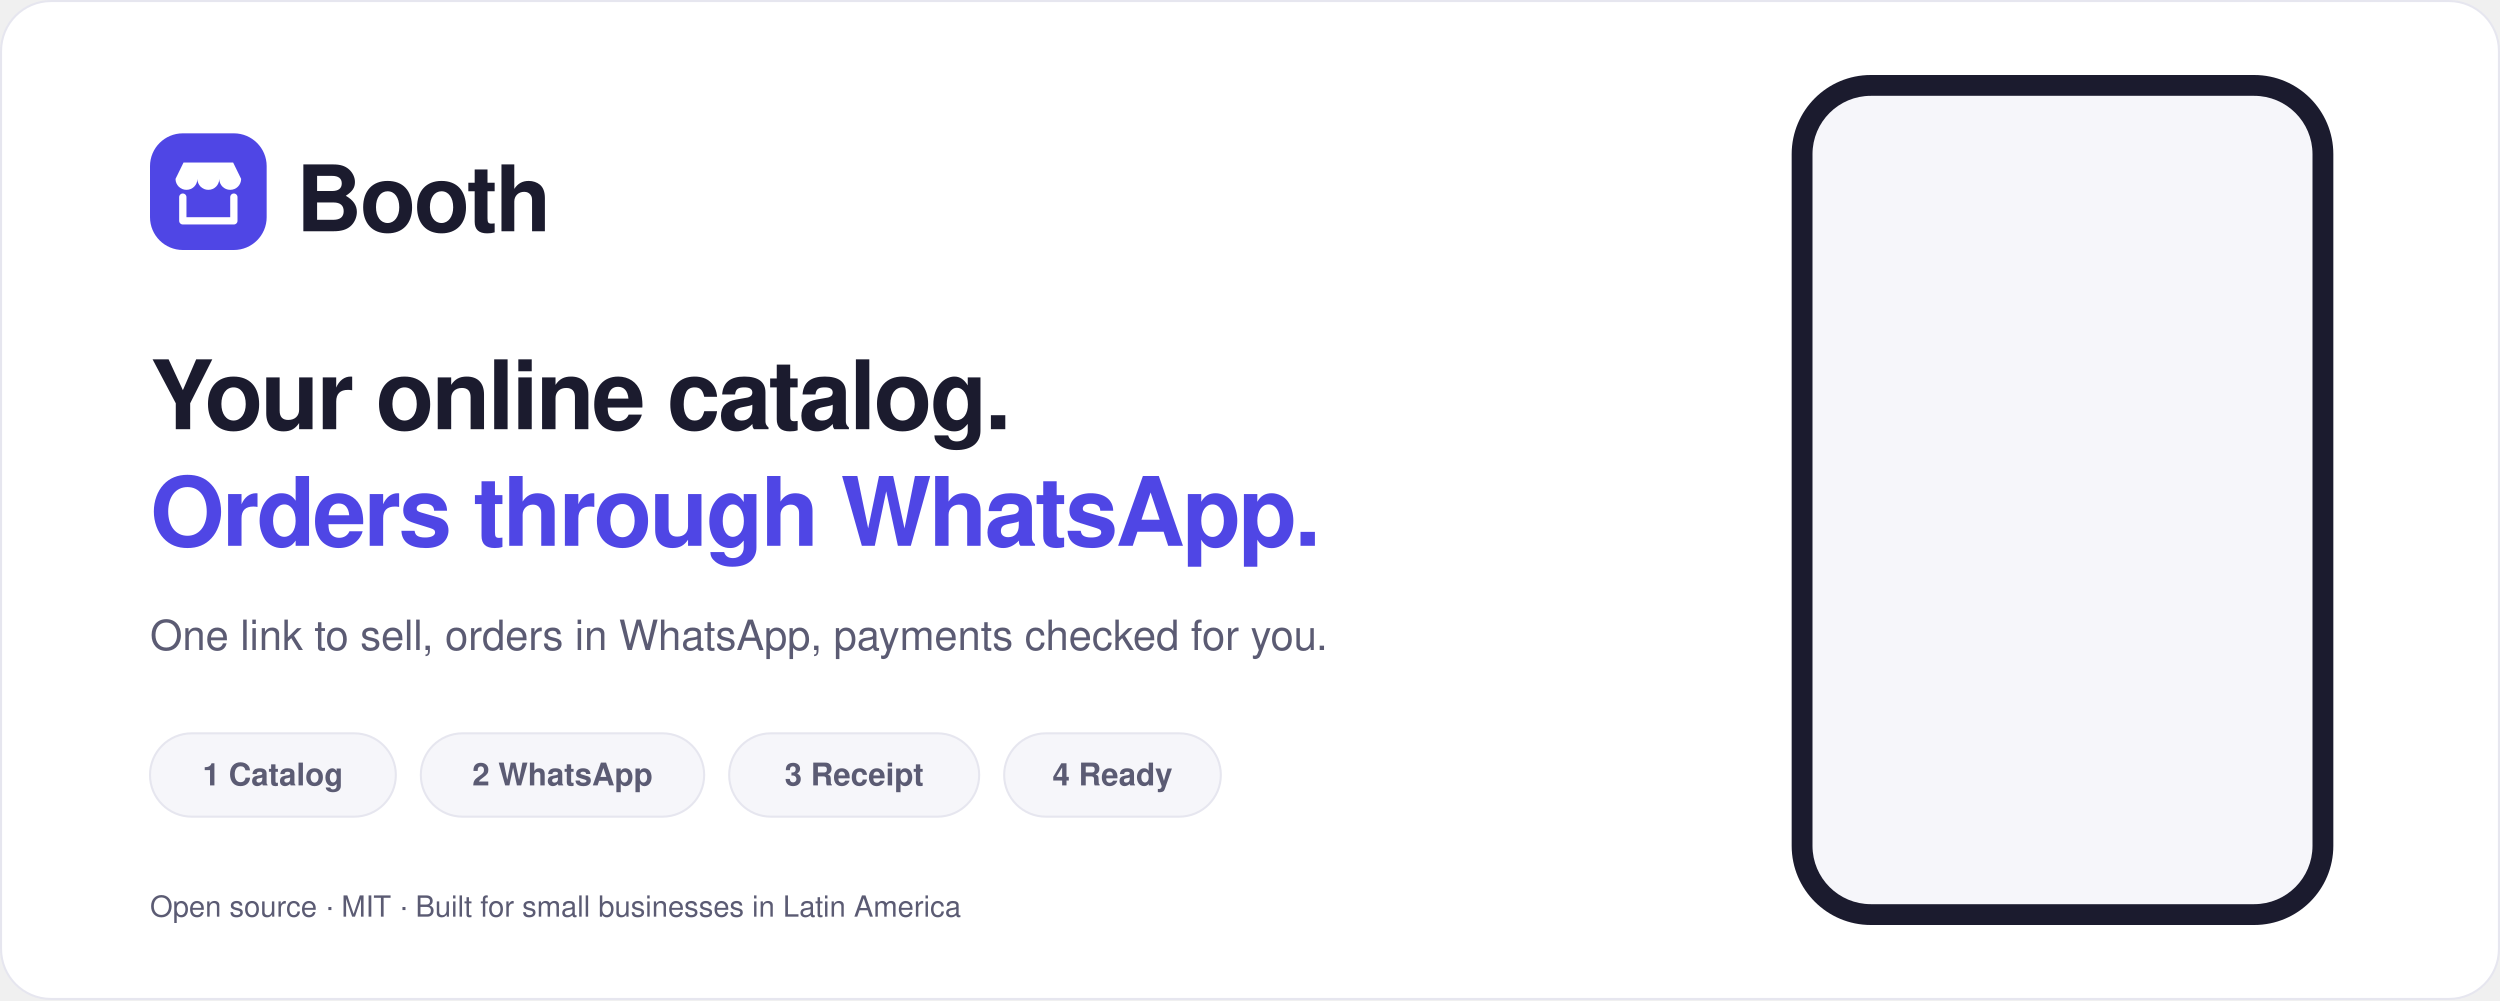
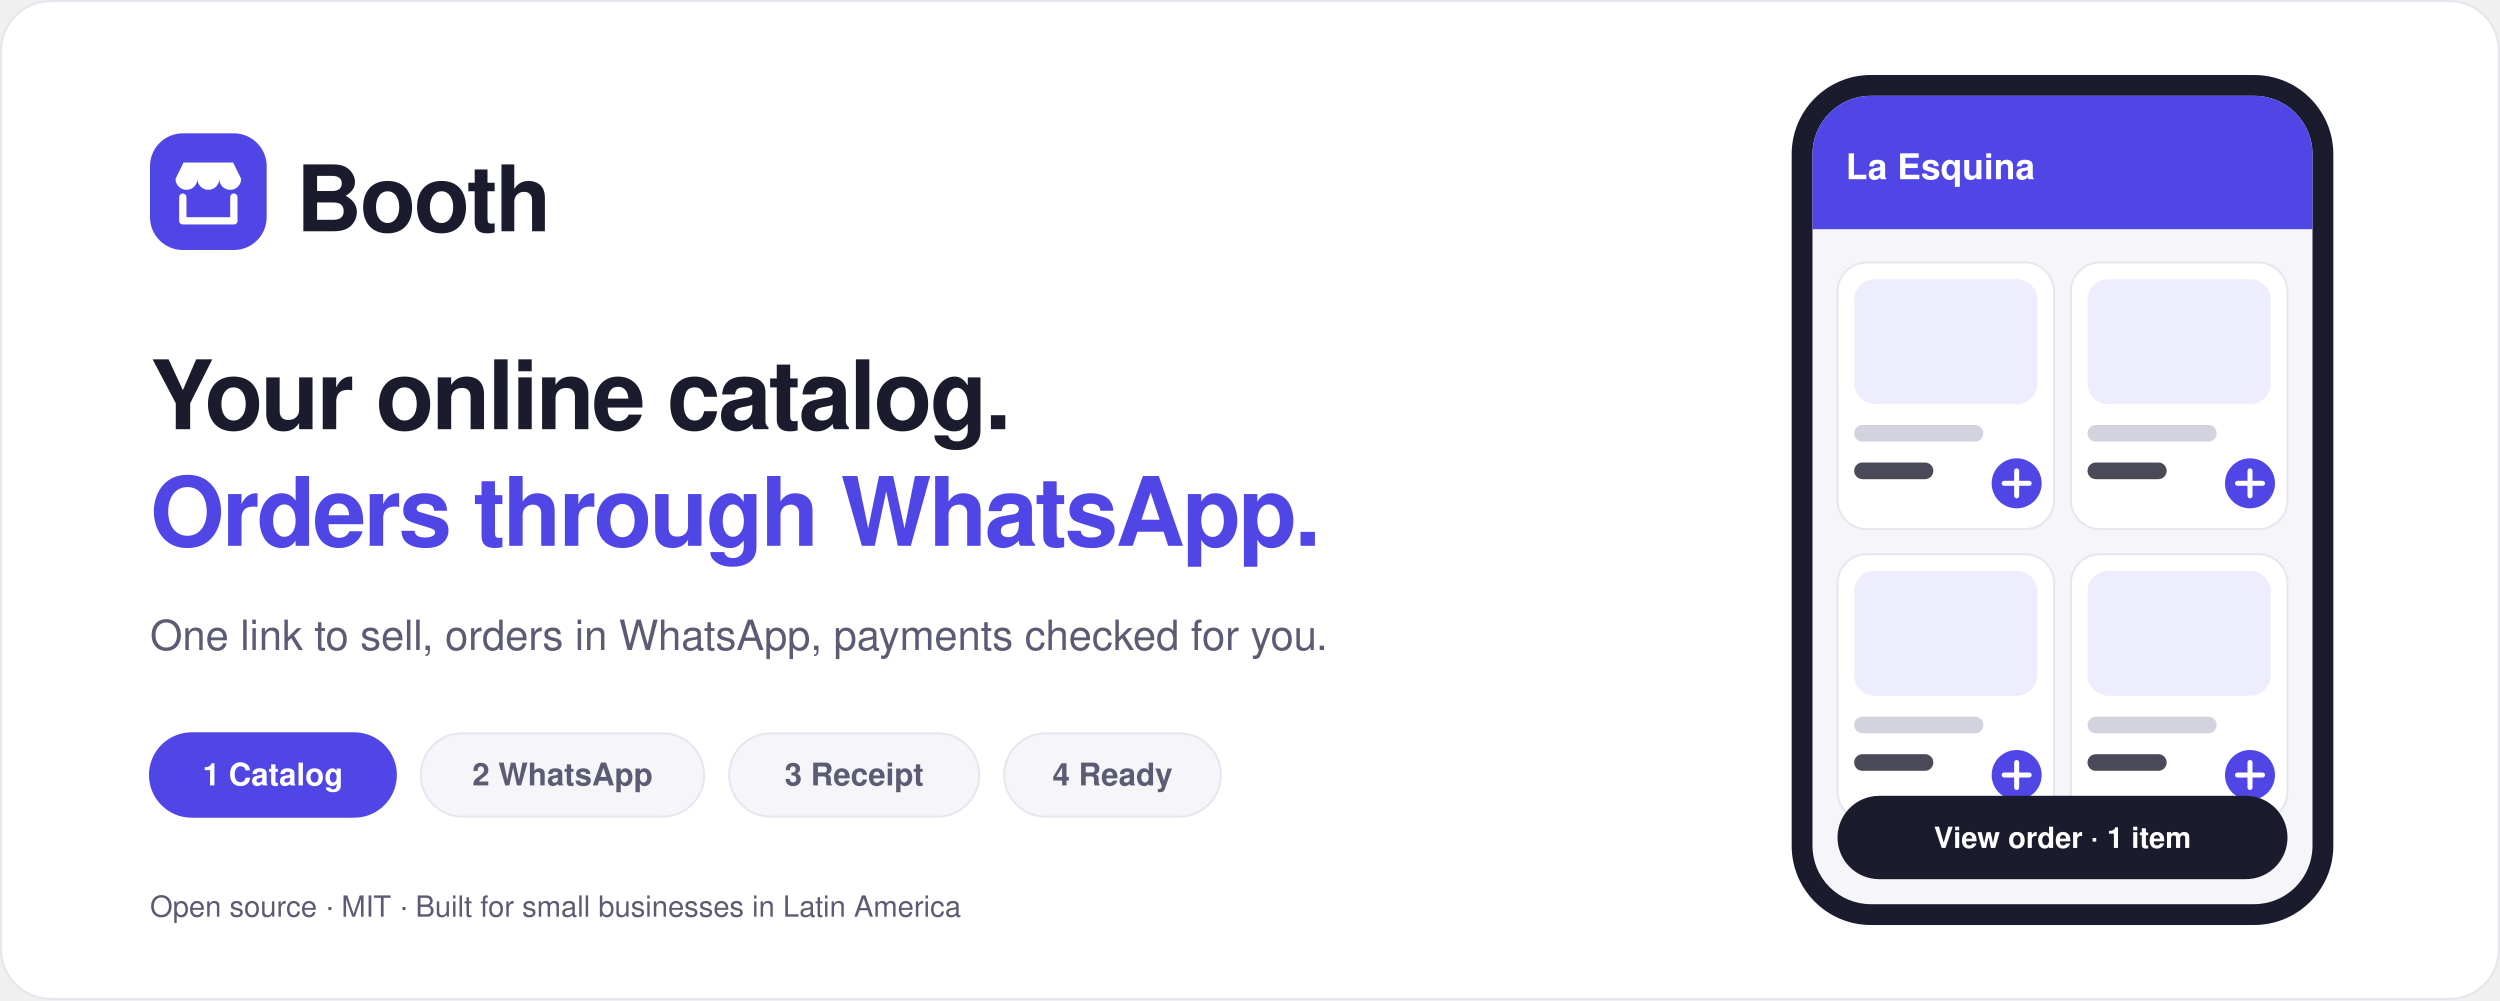
<svg xmlns="http://www.w3.org/2000/svg" viewBox="0 0 1200 480" width="1200" height="480" role="img" aria-label="Booth: your online catalog, orders through WhatsApp">
  <style>
  text{font-family:'Segoe UI',-apple-system,BlinkMacSystemFont,Helvetica,Arial,sans-serif}
  .scene{opacity:0;animation:12s linear infinite}
+   /* Static fallback (viewers that do not run SVG animations): the first step. */
+   .s1{opacity:1}.pill.p1 rect{fill:#4F46E5;stroke:#4F46E5}.pill.p1 text{fill:#FFFFFF}
+   .d2,.d3{fill:#D3D3E0}
  .s1{animation-name:s1}.s2{animation-name:s2}.s3{animation-name:s3}.s4{animation-name:s4}
  @keyframes s1{0%{opacity:0}2%,23%{opacity:1}25%,100%{opacity:0}}@keyframes s2{0%,25%{opacity:0}27%,48%{opacity:1}50%,100%{opacity:0}}@keyframes s3{0%,50%{opacity:0}52%,73%{opacity:1}75%,100%{opacity:0}}@keyframes s4{0%,75%{opacity:0}77%,98%{opacity:1}100%{opacity:0}}
  .pill rect{fill:#F6F6FA;stroke:#E6E6EF;animation:12s linear infinite}
  .pill text{fill:#5B5B73;animation:12s linear infinite}
  .p1 rect{animation-name:r1}.p2 rect{animation-name:r2}.p3 rect{animation-name:r3}.p4 rect{animation-name:r4}
  .p1 text{animation-name:t1}.p2 text{animation-name:t2}.p3 text{animation-name:t3}.p4 text{animation-name:t4}
  @keyframes r1{0%,24%{fill:#4F46E5;stroke:#4F46E5}25%,99%{fill:#F6F6FA;stroke:#E6E6EF}100%{fill:#4F46E5;stroke:#4F46E5}}@keyframes t1{0%,24%{fill:#FFFFFF}25%,99%{fill:#5B5B73}100%{fill:#FFFFFF}}@keyframes r2{0%,25%{fill:#F6F6FA;stroke:#E6E6EF}26%,49%{fill:#4F46E5;stroke:#4F46E5}50%,100%{fill:#F6F6FA;stroke:#E6E6EF}}@keyframes t2{0%,25%{fill:#5B5B73}26%,49%{fill:#FFFFFF}50%,100%{fill:#5B5B73}}@keyframes r3{0%,50%{fill:#F6F6FA;stroke:#E6E6EF}51%,74%{fill:#4F46E5;stroke:#4F46E5}75%,100%{fill:#F6F6FA;stroke:#E6E6EF}}@keyframes t3{0%,50%{fill:#5B5B73}51%,74%{fill:#FFFFFF}75%,100%{fill:#5B5B73}}@keyframes r4{0%,75%{fill:#F6F6FA;stroke:#E6E6EF}76%,99%{fill:#4F46E5;stroke:#4F46E5}100%,100%{fill:#F6F6FA;stroke:#E6E6EF}}@keyframes t4{0%,75%{fill:#5B5B73}76%,99%{fill:#FFFFFF}100%,100%{fill:#5B5B73}}
  .tap{transform-box:fill-box;transform-origin:center;animation:tap 12s ease-out infinite}
  @keyframes tap{0%,8%{transform:scale(1)}10%{transform:scale(.8)}13%,100%{transform:scale(1)}}
  .cart{animation:cart 12s ease-out infinite}
  @keyframes cart{0%,10%{transform:translateY(70px)}14%,100%{transform:translateY(0)}}
  .bubble{transform-box:fill-box;transform-origin:right bottom;animation:bubble 12s ease-out infinite}
  @keyframes bubble{0%,26%{transform:scale(.7);opacity:0}30%,100%{transform:scale(1);opacity:1}}
  .ticks{animation:ticks 12s linear infinite}
  @keyframes ticks{0%,35%{opacity:0}37%,100%{opacity:1}}
  .check{stroke-dasharray:48;animation:check 12s ease-out infinite}
  @keyframes check{0%,57%{stroke-dashoffset:48}62%,100%{stroke-dashoffset:0}}
  .verdict{animation:verdict 12s linear infinite}
  @keyframes verdict{0%,61%{opacity:0}64%,100%{opacity:1}}
  .progress{transform-box:fill-box;transform-origin:top;animation:progress 12s ease-in-out infinite}
  @keyframes progress{0%,79%{transform:scaleY(0)}90%,100%{transform:scaleY(1)}}
  .d2{animation:d2 12s linear infinite}@keyframes d2{0%,83%{fill:#D3D3E0}84%,100%{fill:#4F46E5}}
  .d3{animation:d3 12s linear infinite}@keyframes d3{0%,89%{fill:#D3D3E0}90%,100%{fill:#16865A}}
  .ready{transform-box:fill-box;transform-origin:center;animation:ready 12s ease-out infinite}
  @keyframes ready{0%,89%{transform:scale(.6);opacity:0}93%,100%{transform:scale(1);opacity:1}}
  @media (prefers-reduced-motion:reduce){
    *{animation:none!important}
    .s1{opacity:1}.p1 rect{fill:#4F46E5;stroke:#4F46E5}.p1 text{fill:#FFFFFF}
  }
</style>
  <defs>
    <clipPath id="screen">
      <rect x="870" y="46" width="240" height="388" rx="28" />
    </clipPath>
  </defs>
  <rect x=".5" y=".5" width="1199" height="479" rx="24" fill="#FFFFFF" stroke="#E6E6EF" />
  <g transform="translate(72 64) scale(1.75)">
    <rect width="32" height="32" rx="9" fill="#4F46E5" />
    <path d="M7 12.5 9.2 8h13.6L25 12.5c0 1.66-1.34 3-3 3s-3-1.34-3-3c0 1.66-1.34 3-3 3s-3-1.34-3-3c0 1.66-1.34 3-3 3s-3-1.34-3-3Z" fill="#fff" />
    <path d="M9 17.5V24h14v-6.5" fill="none" stroke="#fff" stroke-width="2" stroke-linecap="round" stroke-linejoin="round" />
  </g>
  <text x="142" y="111" font-size="44" font-weight="800" fill="#1B1B2E" letter-spacing="-1">Booth</text>
  <text x="72" y="206" font-size="46" font-weight="800" fill="#1B1B2E" letter-spacing="-1.2">Your online catalog.</text>
  <text x="72" y="262" font-size="46" font-weight="800" fill="#4F46E5" letter-spacing="-1.2">Orders through WhatsApp.</text>
  <text x="72" y="312" font-size="20" fill="#5B5B73">One link to sell, orders in WhatsApp, payments checked for you.</text>
  <g class="pill p1">
    <rect x="72" y="352" width="118" height="40" rx="20" />
    <text x="131" y="377" text-anchor="middle" font-size="15" font-weight="700">1  Catalog</text>
  </g>
  <g class="pill p2">
    <rect x="202" y="352" width="136" height="40" rx="20" />
    <text x="270" y="377" text-anchor="middle" font-size="15" font-weight="700">2  WhatsApp</text>
  </g>
  <g class="pill p3">
    <rect x="350" y="352" width="120" height="40" rx="20" />
    <text x="410" y="377" text-anchor="middle" font-size="15" font-weight="700">3  Receipt</text>
  </g>
  <g class="pill p4">
    <rect x="482" y="352" width="104" height="40" rx="20" />
    <text x="534" y="377" text-anchor="middle" font-size="15" font-weight="700">4  Ready</text>
  </g>
  <text x="72" y="440" font-size="14" fill="#5B5B73">Open source · MIT · Built for small businesses in Latin America</text>
  <rect x="860" y="36" width="260" height="408" rx="38" fill="#1B1B2E" />
  <rect x="870" y="46" width="240" height="388" rx="28" fill="#F6F6FA" />
  <g clip-path="url(#screen)">
    <g class="scene s1">
      <rect x="870" y="46" width="240" height="64" fill="#4F46E5" />
      <text x="886" y="86" font-size="17" font-weight="800" fill="#fff">La Esquina</text>
      <rect x="882" y="126" width="104" height="128" rx="14" fill="#FFFFFF" stroke="#E6E6EF" />
      <rect x="890" y="134" width="88" height="60" rx="10" fill="#EEEDFD" />
      <rect x="890" y="204" width="62" height="8" rx="4" fill="#D3D3E0" />
      <rect x="890" y="222" width="38" height="8" rx="4" fill="#1B1B2E" opacity=".8" />
      <g class="tap">
        <circle cx="968" cy="232" r="12" fill="#4F46E5" />
        <path d="M968 226v12M962 232h12" stroke="#fff" stroke-width="2.4" stroke-linecap="round" />
      </g>
      <rect x="994" y="126" width="104" height="128" rx="14" fill="#FFFFFF" stroke="#E6E6EF" />
      <rect x="1002" y="134" width="88" height="60" rx="10" fill="#EEEDFD" />
      <rect x="1002" y="204" width="62" height="8" rx="4" fill="#D3D3E0" />
      <rect x="1002" y="222" width="38" height="8" rx="4" fill="#1B1B2E" opacity=".8" />
      <g class="">
        <circle cx="1080" cy="232" r="12" fill="#4F46E5" />
        <path d="M1080 226v12M1074 232h12" stroke="#fff" stroke-width="2.4" stroke-linecap="round" />
      </g>
      <rect x="882" y="266" width="104" height="128" rx="14" fill="#FFFFFF" stroke="#E6E6EF" />
      <rect x="890" y="274" width="88" height="60" rx="10" fill="#EEEDFD" />
      <rect x="890" y="344" width="62" height="8" rx="4" fill="#D3D3E0" />
      <rect x="890" y="362" width="38" height="8" rx="4" fill="#1B1B2E" opacity=".8" />
      <g class="">
        <circle cx="968" cy="372" r="12" fill="#4F46E5" />
        <path d="M968 366v12M962 372h12" stroke="#fff" stroke-width="2.4" stroke-linecap="round" />
      </g>
      <rect x="994" y="266" width="104" height="128" rx="14" fill="#FFFFFF" stroke="#E6E6EF" />
      <rect x="1002" y="274" width="88" height="60" rx="10" fill="#EEEDFD" />
      <rect x="1002" y="344" width="62" height="8" rx="4" fill="#D3D3E0" />
      <rect x="1002" y="362" width="38" height="8" rx="4" fill="#1B1B2E" opacity=".8" />
      <g class="">
        <circle cx="1080" cy="372" r="12" fill="#4F46E5" />
        <path d="M1080 366v12M1074 372h12" stroke="#fff" stroke-width="2.4" stroke-linecap="round" />
      </g>
      <g class="cart">
        <rect x="882" y="382" width="216" height="40" rx="20" fill="#1B1B2E" />
        <text x="990" y="407" text-anchor="middle" font-size="14" font-weight="700" fill="#FFFFFF">View order · 1 item</text>
      </g>
    </g>
    <g class="scene s2">
      <rect x="870" y="46" width="240" height="60" fill="#0F766E" />
      <circle cx="900" cy="78" r="13" fill="#fff" opacity=".3" />
      <text x="922" y="83" font-size="15" font-weight="700" fill="#fff">La Esquina</text>
      <g class="bubble">
        <rect x="906" y="130" width="190" height="164" rx="14" fill="#DCF5E3" />
        <text x="920" y="158" font-size="13" font-weight="800" fill="#1B1B2E">New order #K7Q2MX</text>
        <text x="920" y="186" font-size="13" fill="#1B1B2E">2× Croissant</text>
        <text x="920" y="208" font-size="13" fill="#1B1B2E">1× Coffee</text>
        <text x="920" y="230" font-size="13" fill="#1B1B2E">Pickup · 4:30 pm</text>
        <text x="920" y="260" font-size="14" font-weight="800" fill="#1B1B2E">Total ₡7 500</text>
        <text class="ticks" x="1082" y="284" text-anchor="end" font-size="12" font-weight="700" fill="#2563EB">✓✓</text>
      </g>
      <rect x="882" y="382" width="216" height="40" rx="20" fill="#FFFFFF" stroke="#E6E6EF" />
    </g>
    <g class="scene s3">
      <text x="886" y="88" font-size="16" font-weight="800" fill="#1B1B2E">Payment receipt</text>
      <rect x="900" y="110" width="180" height="200" rx="14" fill="#FFFFFF" stroke="#E6E6EF" />
      <rect x="920" y="134" width="80" height="8" rx="4" fill="#D3D3E0" />
      <text x="990" y="196" text-anchor="middle" font-size="30" font-weight="800" fill="#1B1B2E">₡7 500</text>
      <rect x="920" y="222" width="140" height="8" rx="4" fill="#E6E6EF" />
      <rect x="920" y="242" width="110" height="8" rx="4" fill="#E6E6EF" />
      <rect x="920" y="262" width="124" height="8" rx="4" fill="#E6E6EF" />
      <circle cx="990" cy="346" r="28" fill="#16865A" />
      <path class="check" d="M977 346l9 9 17-18" fill="none" stroke="#fff" stroke-width="4.5" stroke-linecap="round" stroke-linejoin="round" />
      <text class="verdict" x="990" y="402" text-anchor="middle" font-size="15" font-weight="800" fill="#16865A">Looks right</text>
    </g>
    <g class="scene s4">
      <text x="886" y="88" font-size="16" font-weight="800" fill="#1B1B2E">Order #K7Q2MX</text>
      <rect x="904" y="146" width="4" height="140" rx="2" fill="#E6E6EF" />
      <rect class="progress" x="904" y="146" width="4" height="140" rx="2" fill="#4F46E5" />
      <circle cx="906" cy="146" r="11" fill="#4F46E5" />
      <circle class="d2" cx="906" cy="216" r="11" />
      <circle class="d3" cx="906" cy="286" r="11" />
      <text x="932" y="151" font-size="15" font-weight="700" fill="#1B1B2E">Received</text>
      <text x="932" y="221" font-size="15" font-weight="700" fill="#1B1B2E">Preparing</text>
      <text x="932" y="291" font-size="15" font-weight="700" fill="#1B1B2E">Ready</text>
      <g class="ready">
        <rect x="910" y="346" width="160" height="40" rx="20" fill="#E3F6EE" />
        <text x="990" y="371" text-anchor="middle" font-size="14" font-weight="800" fill="#16865A">Ready for pickup</text>
      </g>
    </g>
  </g>
</svg>
